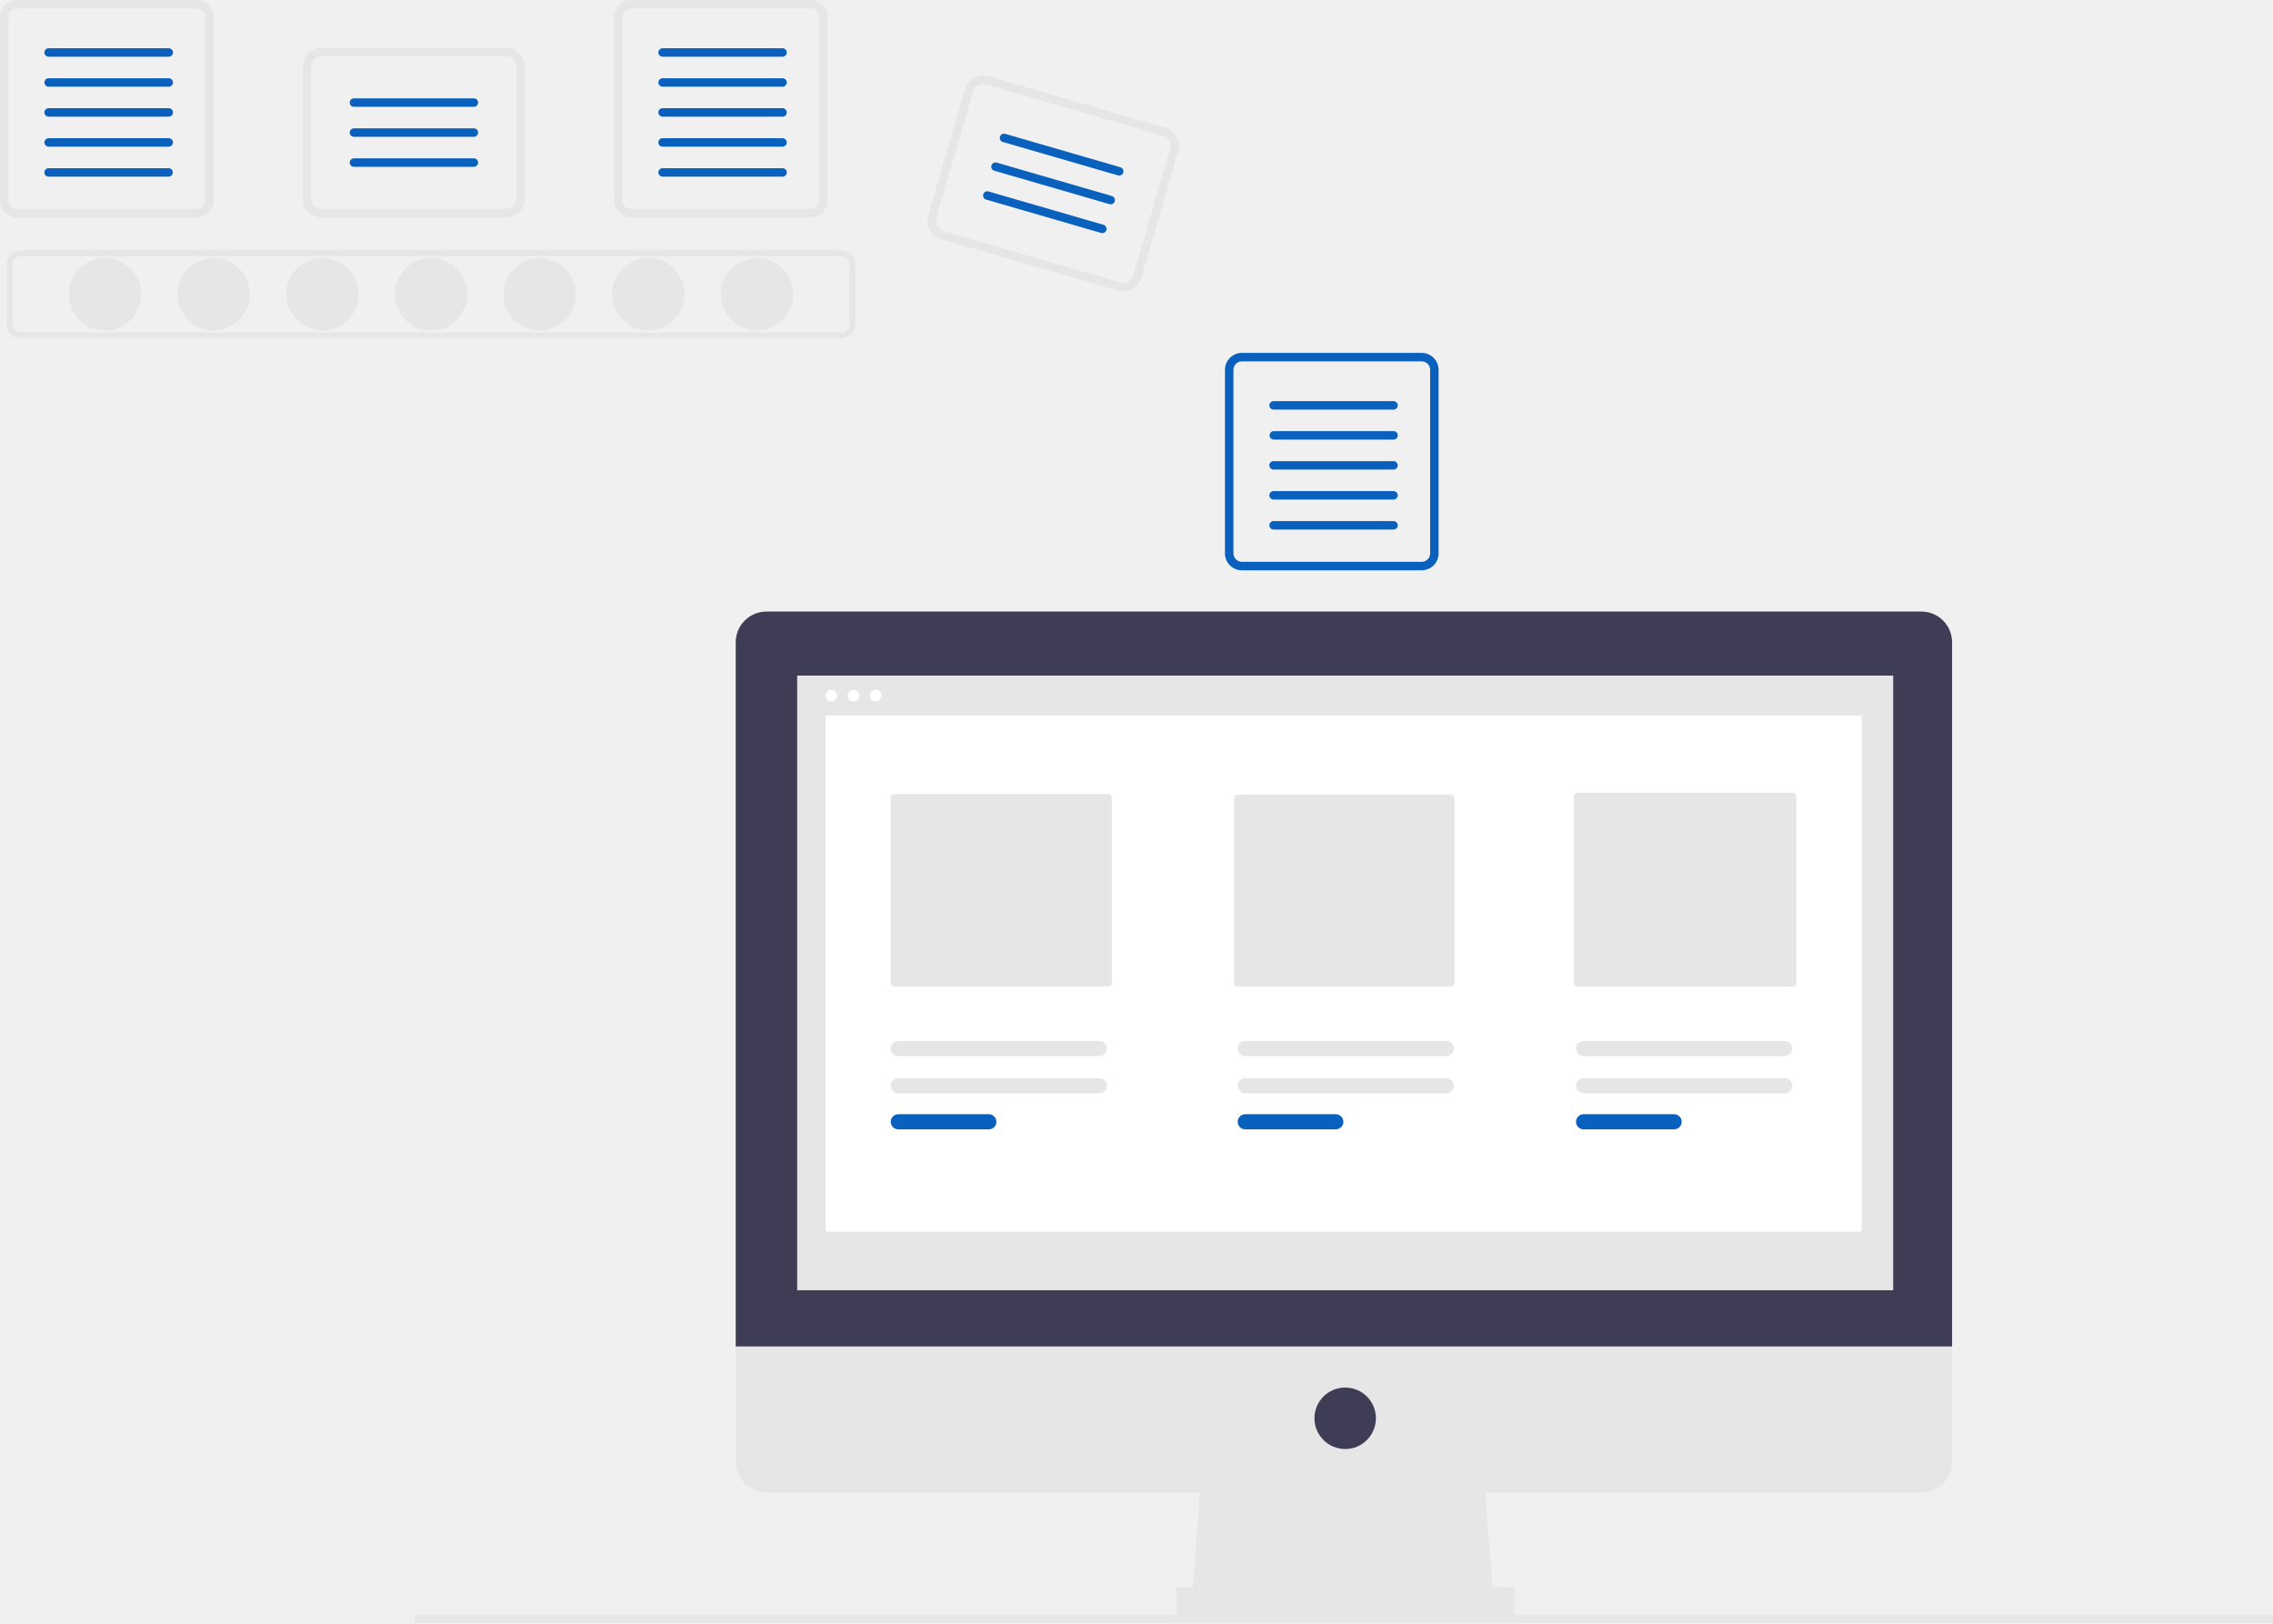
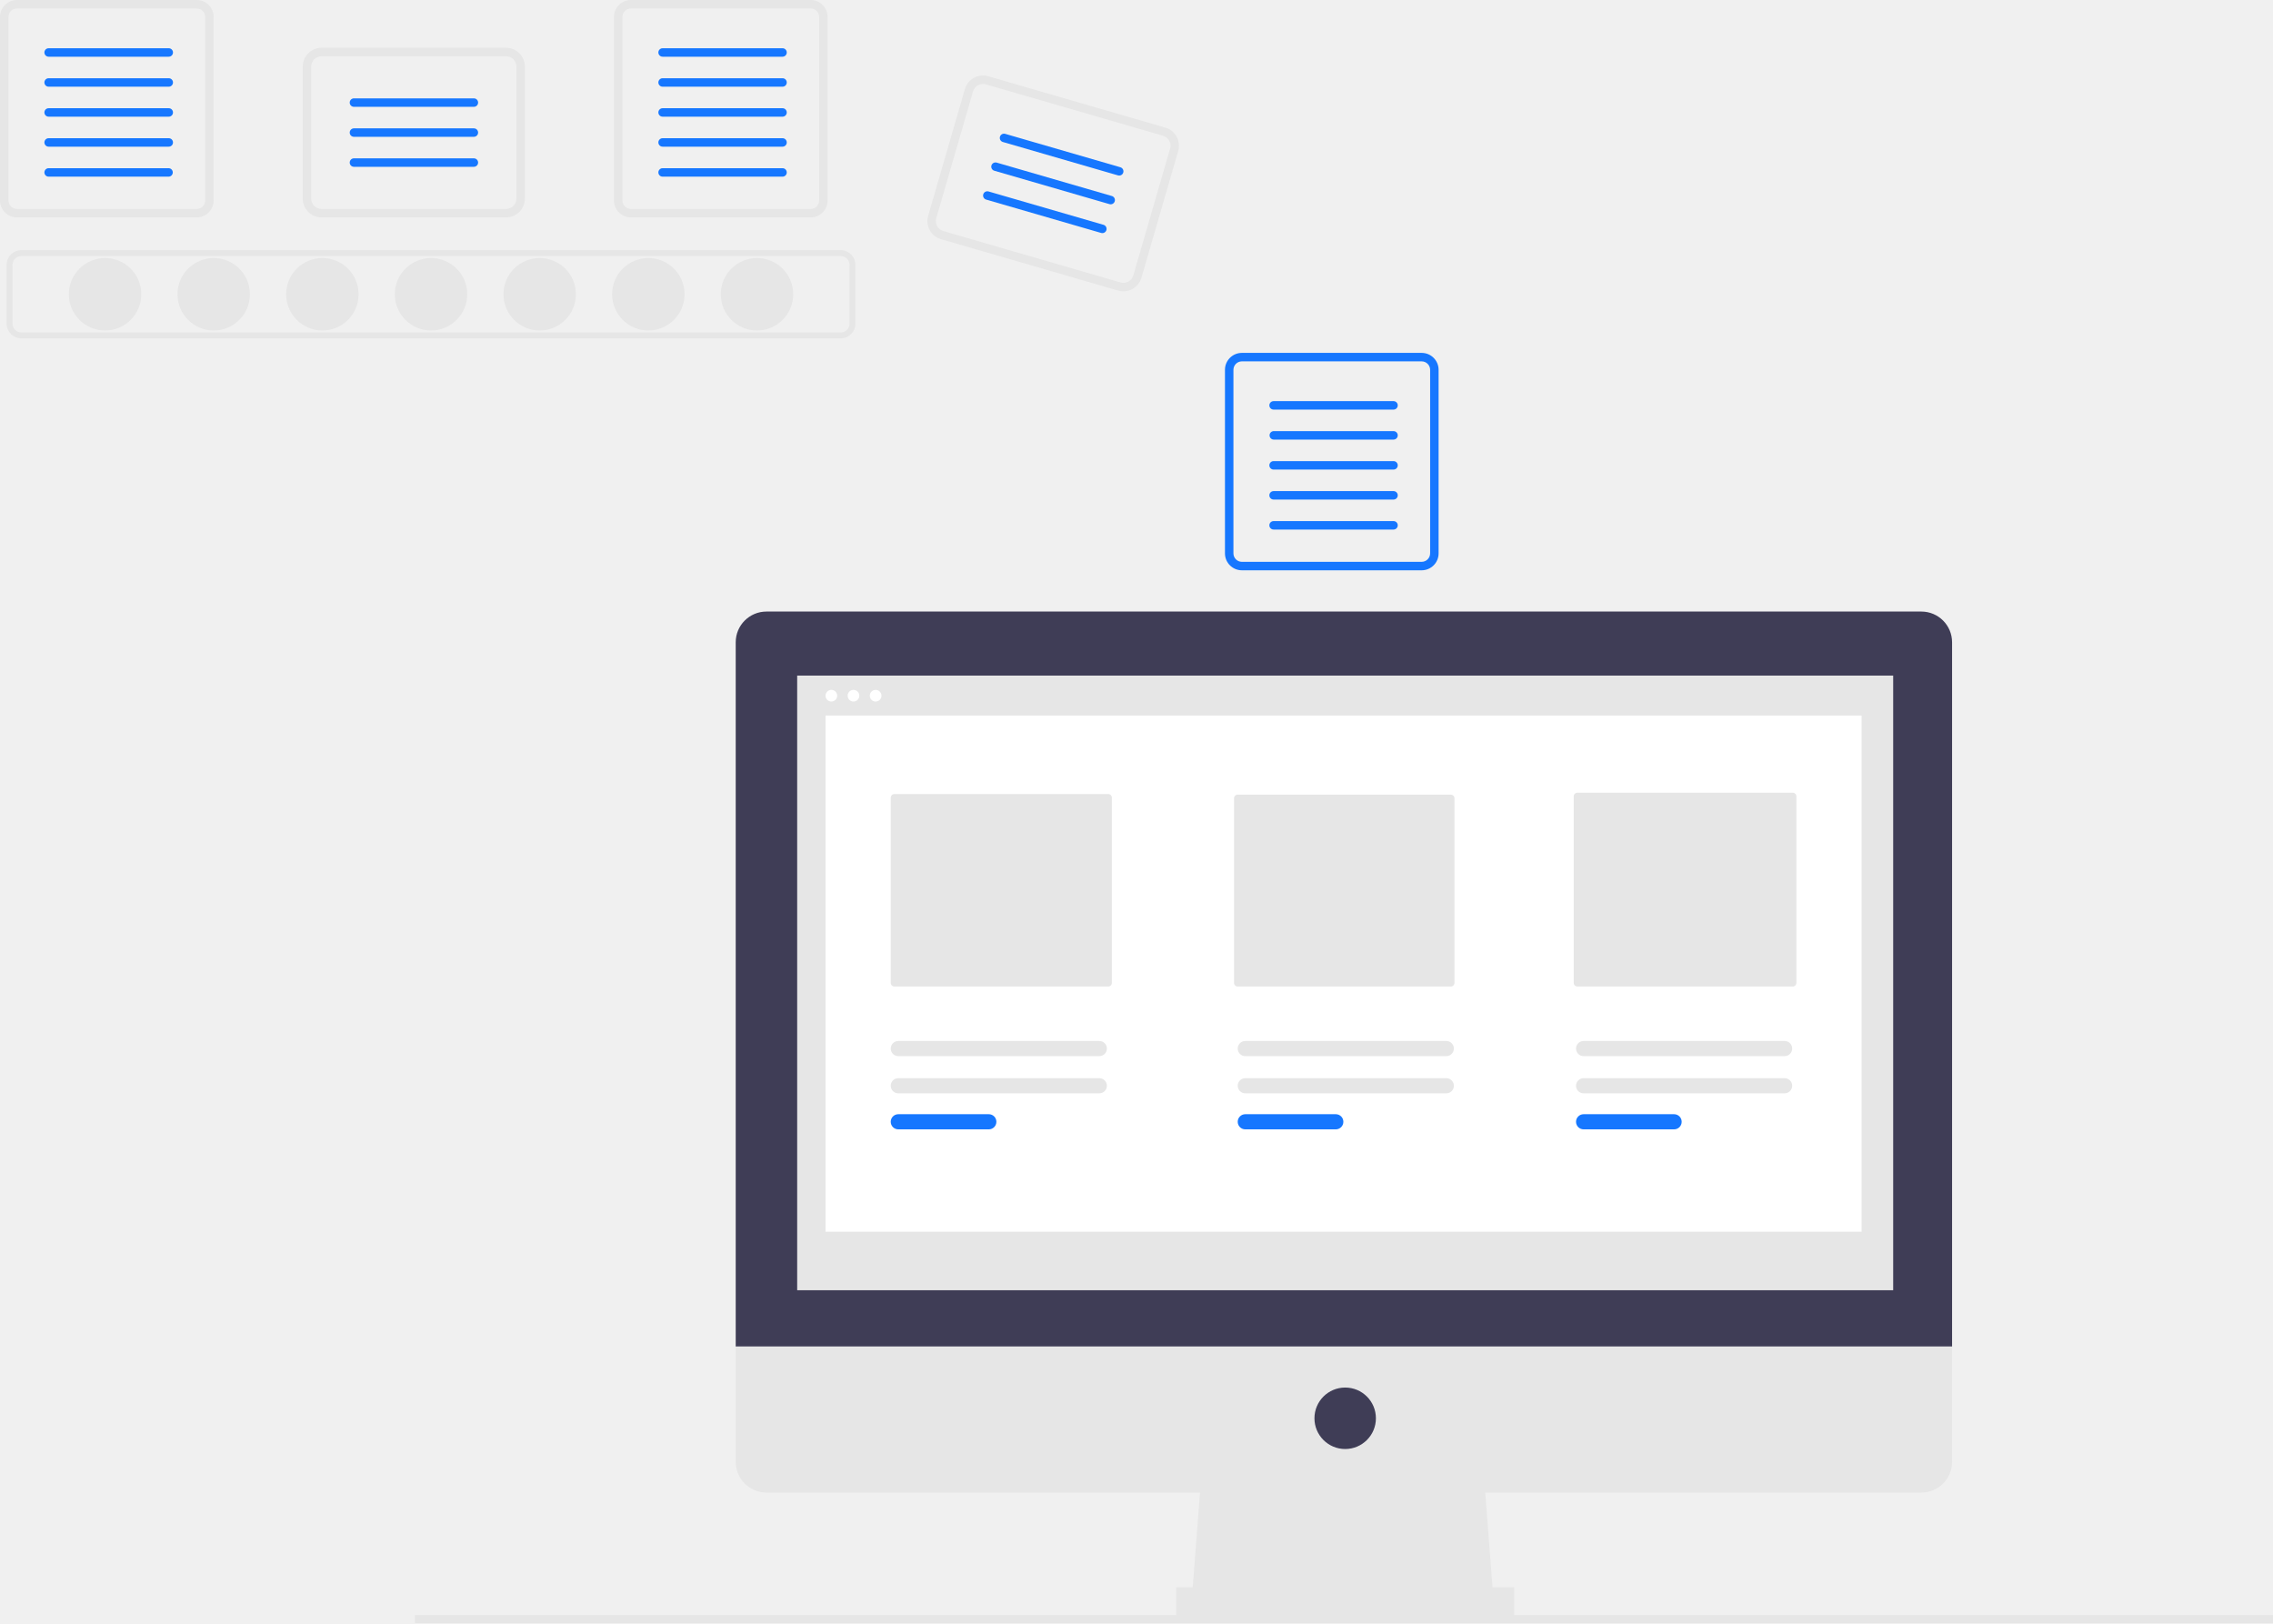
<svg xmlns="http://www.w3.org/2000/svg" id="e4fde902-34f0-42ac-83bb-70aac2088463" data-name="Layer 1" width="855.418" height="610.775" viewBox="0 0 855.418 610.775">
  <circle cx="39.536" cy="110.727" r="13.631" fill="#e6e6e6" />
  <circle cx="80.428" cy="110.727" r="13.631" fill="#e6e6e6" />
  <circle cx="121.319" cy="110.727" r="13.631" fill="#e6e6e6" />
  <circle cx="162.211" cy="110.727" r="13.631" fill="#e6e6e6" />
  <circle cx="203.103" cy="110.727" r="13.631" fill="#e6e6e6" />
  <circle cx="243.994" cy="110.727" r="13.631" fill="#e6e6e6" />
  <circle cx="284.886" cy="110.727" r="13.631" fill="#e6e6e6" />
  <path d="M488.674,271.938H180.329a5.553,5.553,0,0,1-5.547-5.547V244.287a5.553,5.553,0,0,1,5.547-5.547H488.674a5.553,5.553,0,0,1,5.547,5.547V266.391A5.553,5.553,0,0,1,488.674,271.938ZM180.329,240.959a3.332,3.332,0,0,0-3.328,3.328V266.391a3.332,3.332,0,0,0,3.328,3.328H488.674a3.332,3.332,0,0,0,3.328-3.328V244.287a3.332,3.332,0,0,0-3.328-3.328Z" transform="translate(-172.2908 -144.6123)" fill="#e6e6e6" />
  <path d="M246.317,147.799a3.191,3.191,0,0,1,3.187,3.187V220.049a3.191,3.191,0,0,1-3.187,3.187h-67.652a3.191,3.191,0,0,1-3.187-3.187V150.986a3.191,3.191,0,0,1,3.187-3.187h67.652m0-3.187h-67.652a6.374,6.374,0,0,0-6.374,6.374V220.049a6.374,6.374,0,0,0,6.374,6.374h67.652a6.374,6.374,0,0,0,6.374-6.374V150.986a6.374,6.374,0,0,0-6.374-6.374Z" transform="translate(-172.2908 -144.6123)" fill="#e6e6e6" />
-   <path d="M235.765,165.953H190.628a1.594,1.594,0,1,1,0-3.187h45.137a1.594,1.594,0,1,1,0,3.187Z" transform="translate(-172.2908 -144.6123)" fill="#0960bd" />
-   <path d="M235.765,177.238H190.628a1.594,1.594,0,1,1,0-3.187h45.137a1.594,1.594,0,1,1,0,3.187Z" transform="translate(-172.2908 -144.6123)" fill="#0960bd" />
-   <path d="M235.765,188.521H190.628a1.594,1.594,0,1,1,0-3.187h45.137a1.594,1.594,0,1,1,0,3.187Z" transform="translate(-172.2908 -144.6123)" fill="#0960bd" />
-   <path d="M235.765,199.806H190.628a1.594,1.594,0,1,1,0-3.187h45.137a1.594,1.594,0,1,1,0,3.187Z" transform="translate(-172.2908 -144.6123)" fill="#0960bd" />
-   <path d="M235.765,211.091H190.628a1.594,1.594,0,1,1,0-3.187h45.137a1.594,1.594,0,0,1,0,3.187Z" transform="translate(-172.2908 -144.6123)" fill="#0960bd" />
+   <path d="M235.765,165.953H190.628a1.594,1.594,0,1,1,0-3.187h45.137a1.594,1.594,0,1,1,0,3.187Z" transform="translate(-172.2908 -144.6123)" fill="#1677ff" />
+   <path d="M235.765,177.238H190.628a1.594,1.594,0,1,1,0-3.187h45.137a1.594,1.594,0,1,1,0,3.187Z" transform="translate(-172.2908 -144.6123)" fill="#1677ff" />
+   <path d="M235.765,188.521H190.628a1.594,1.594,0,1,1,0-3.187h45.137a1.594,1.594,0,1,1,0,3.187Z" transform="translate(-172.2908 -144.6123)" fill="#1677ff" />
+   <path d="M235.765,199.806H190.628a1.594,1.594,0,1,1,0-3.187h45.137a1.594,1.594,0,1,1,0,3.187Z" transform="translate(-172.2908 -144.6123)" fill="#1677ff" />
+   <path d="M235.765,211.091H190.628a1.594,1.594,0,1,1,0-3.187h45.137a1.594,1.594,0,0,1,0,3.187Z" transform="translate(-172.2908 -144.6123)" fill="#1677ff" />
  <path d="M477.378,147.799a3.191,3.191,0,0,1,3.187,3.187V220.049a3.191,3.191,0,0,1-3.187,3.187h-67.652a3.191,3.191,0,0,1-3.187-3.187V150.986a3.191,3.191,0,0,1,3.187-3.187h67.652m0-3.187h-67.652a6.374,6.374,0,0,0-6.374,6.374V220.049a6.374,6.374,0,0,0,6.374,6.374h67.652a6.374,6.374,0,0,0,6.374-6.374V150.986a6.374,6.374,0,0,0-6.374-6.374Z" transform="translate(-172.2908 -144.6123)" fill="#e6e6e6" />
-   <path d="M466.826,165.953H421.689a1.594,1.594,0,1,1,0-3.187h45.137a1.594,1.594,0,0,1,0,3.187Z" transform="translate(-172.2908 -144.6123)" fill="#0960bd" />
-   <path d="M466.826,177.238H421.689a1.594,1.594,0,1,1,0-3.187h45.137a1.594,1.594,0,0,1,0,3.187Z" transform="translate(-172.2908 -144.6123)" fill="#0960bd" />
-   <path d="M466.826,188.521H421.689a1.594,1.594,0,1,1,0-3.187h45.137a1.594,1.594,0,0,1,0,3.187Z" transform="translate(-172.2908 -144.6123)" fill="#0960bd" />
-   <path d="M466.826,199.806H421.689a1.594,1.594,0,1,1,0-3.187h45.137a1.594,1.594,0,0,1,0,3.187Z" transform="translate(-172.2908 -144.6123)" fill="#0960bd" />
-   <path d="M466.826,211.091H421.689a1.594,1.594,0,1,1,0-3.187h45.137a1.594,1.594,0,0,1,0,3.187Z" transform="translate(-172.2908 -144.6123)" fill="#0960bd" />
-   <path d="M707.317,280.591a3.191,3.191,0,0,1,3.187,3.187v69.063a3.191,3.191,0,0,1-3.187,3.187H639.665a3.191,3.191,0,0,1-3.187-3.187V283.778a3.191,3.191,0,0,1,3.187-3.187h67.652m0-3.187H639.665a6.374,6.374,0,0,0-6.374,6.374v69.063a6.374,6.374,0,0,0,6.374,6.374h67.652a6.374,6.374,0,0,0,6.374-6.374V283.778a6.374,6.374,0,0,0-6.374-6.374Z" transform="translate(-172.2908 -144.6123)" fill="#0960bd" />
-   <path d="M696.765,298.744H651.628a1.594,1.594,0,1,1,0-3.187h45.137a1.594,1.594,0,0,1,0,3.187Z" transform="translate(-172.2908 -144.6123)" fill="#0960bd" />
-   <path d="M696.765,310.029H651.628a1.594,1.594,0,0,1,0-3.187h45.137a1.594,1.594,0,0,1,0,3.187Z" transform="translate(-172.2908 -144.6123)" fill="#0960bd" />
-   <path d="M696.765,321.313H651.628a1.594,1.594,0,1,1,0-3.187h45.137a1.594,1.594,0,0,1,0,3.187Z" transform="translate(-172.2908 -144.6123)" fill="#0960bd" />
-   <path d="M696.765,332.597H651.628a1.594,1.594,0,1,1,0-3.187h45.137a1.594,1.594,0,0,1,0,3.187Z" transform="translate(-172.2908 -144.6123)" fill="#0960bd" />
-   <path d="M696.765,343.882H651.628a1.594,1.594,0,1,1,0-3.187h45.137a1.594,1.594,0,0,1,0,3.187Z" transform="translate(-172.2908 -144.6123)" fill="#0960bd" />
+   <path d="M466.826,165.953H421.689a1.594,1.594,0,1,1,0-3.187h45.137a1.594,1.594,0,0,1,0,3.187Z" transform="translate(-172.2908 -144.6123)" fill="#1677ff" />
+   <path d="M466.826,177.238H421.689a1.594,1.594,0,1,1,0-3.187h45.137a1.594,1.594,0,0,1,0,3.187Z" transform="translate(-172.2908 -144.6123)" fill="#1677ff" />
+   <path d="M466.826,188.521H421.689a1.594,1.594,0,1,1,0-3.187h45.137a1.594,1.594,0,0,1,0,3.187Z" transform="translate(-172.2908 -144.6123)" fill="#1677ff" />
+   <path d="M466.826,199.806H421.689a1.594,1.594,0,1,1,0-3.187h45.137a1.594,1.594,0,0,1,0,3.187Z" transform="translate(-172.2908 -144.6123)" fill="#1677ff" />
+   <path d="M466.826,211.091H421.689a1.594,1.594,0,1,1,0-3.187h45.137a1.594,1.594,0,0,1,0,3.187Z" transform="translate(-172.2908 -144.6123)" fill="#1677ff" />
+   <path d="M707.317,280.591a3.191,3.191,0,0,1,3.187,3.187v69.063a3.191,3.191,0,0,1-3.187,3.187H639.665a3.191,3.191,0,0,1-3.187-3.187V283.778a3.191,3.191,0,0,1,3.187-3.187h67.652m0-3.187H639.665a6.374,6.374,0,0,0-6.374,6.374v69.063a6.374,6.374,0,0,0,6.374,6.374h67.652a6.374,6.374,0,0,0,6.374-6.374V283.778a6.374,6.374,0,0,0-6.374-6.374Z" transform="translate(-172.2908 -144.6123)" fill="#1677ff" />
+   <path d="M696.765,298.744H651.628a1.594,1.594,0,1,1,0-3.187h45.137a1.594,1.594,0,0,1,0,3.187Z" transform="translate(-172.2908 -144.6123)" fill="#1677ff" />
+   <path d="M696.765,310.029H651.628a1.594,1.594,0,0,1,0-3.187h45.137a1.594,1.594,0,0,1,0,3.187Z" transform="translate(-172.2908 -144.6123)" fill="#1677ff" />
+   <path d="M696.765,321.313H651.628a1.594,1.594,0,1,1,0-3.187h45.137a1.594,1.594,0,0,1,0,3.187Z" transform="translate(-172.2908 -144.6123)" fill="#1677ff" />
+   <path d="M696.765,332.597H651.628a1.594,1.594,0,1,1,0-3.187h45.137a1.594,1.594,0,0,1,0,3.187Z" transform="translate(-172.2908 -144.6123)" fill="#1677ff" />
+   <path d="M696.765,343.882H651.628a1.594,1.594,0,1,1,0-3.187h45.137a1.594,1.594,0,0,1,0,3.187Z" transform="translate(-172.2908 -144.6123)" fill="#1677ff" />
  <path d="M362.733,226.423H293.309a7.09,7.09,0,0,1-7.081-7.081V169.665a7.09,7.09,0,0,1,7.081-7.082h69.423a7.09,7.09,0,0,1,7.082,7.082V219.342A7.09,7.09,0,0,1,362.733,226.423ZM293.309,165.77a3.899,3.899,0,0,0-3.894,3.895V219.342a3.899,3.899,0,0,0,3.894,3.894h69.423a3.899,3.899,0,0,0,3.895-3.894V169.665a3.9,3.9,0,0,0-3.895-3.895Z" transform="translate(-172.2908 -144.6123)" fill="#e6e6e6" />
-   <path d="M350.59,184.812H305.453a1.594,1.594,0,0,1,0-3.187H350.59a1.594,1.594,0,1,1,0,3.187Z" transform="translate(-172.2908 -144.6123)" fill="#0960bd" />
-   <path d="M350.59,196.097H305.453a1.594,1.594,0,0,1,0-3.187H350.59a1.594,1.594,0,1,1,0,3.187Z" transform="translate(-172.2908 -144.6123)" fill="#0960bd" />
-   <path d="M350.59,207.381H305.453a1.594,1.594,0,0,1,0-3.187H350.59a1.594,1.594,0,1,1,0,3.187Z" transform="translate(-172.2908 -144.6123)" fill="#0960bd" />
+   <path d="M350.59,184.812H305.453a1.594,1.594,0,0,1,0-3.187H350.59a1.594,1.594,0,1,1,0,3.187Z" transform="translate(-172.2908 -144.6123)" fill="#1677ff" />
+   <path d="M350.59,196.097H305.453a1.594,1.594,0,0,1,0-3.187H350.59a1.594,1.594,0,1,1,0,3.187Z" transform="translate(-172.2908 -144.6123)" fill="#1677ff" />
+   <path d="M350.59,207.381H305.453a1.594,1.594,0,0,1,0-3.187H350.59a1.594,1.594,0,1,1,0,3.187Z" transform="translate(-172.2908 -144.6123)" fill="#1677ff" />
  <path d="M593.091,253.95,526.415,234.614a7.09,7.09,0,0,1-4.829-8.774l13.836-47.711a7.09,7.09,0,0,1,8.774-4.83l66.676,19.336a7.09,7.09,0,0,1,4.829,8.774l-13.836,47.711A7.09,7.09,0,0,1,593.091,253.95Zm-49.783-77.589a3.899,3.899,0,0,0-4.825,2.656L524.647,226.728a3.899,3.899,0,0,0,2.656,4.825l66.676,19.336a3.899,3.899,0,0,0,4.826-2.655l13.836-47.711a3.9,3.9,0,0,0-2.656-4.826Z" transform="translate(-172.2908 -144.6123)" fill="#e6e6e6" />
-   <path d="M593.018,210.604l-43.351-12.572a1.594,1.594,0,0,1,.888-3.061L593.906,207.543a1.594,1.594,0,1,1-.888,3.061Z" transform="translate(-172.2908 -144.6123)" fill="#0960bd" />
-   <path d="M589.875,221.442,546.524,208.87a1.594,1.594,0,1,1,.888-3.061L590.763,218.381a1.594,1.594,0,0,1-.888,3.061Z" transform="translate(-172.2908 -144.6123)" fill="#0960bd" />
-   <path d="M586.732,232.28l-43.351-12.572a1.594,1.594,0,0,1,.888-3.061l43.351,12.572a1.594,1.594,0,0,1-.888,3.061Z" transform="translate(-172.2908 -144.6123)" fill="#0960bd" />
+   <path d="M593.018,210.604l-43.351-12.572a1.594,1.594,0,0,1,.888-3.061L593.906,207.543a1.594,1.594,0,1,1-.888,3.061Z" transform="translate(-172.2908 -144.6123)" fill="#1677ff" />
+   <path d="M589.875,221.442,546.524,208.87a1.594,1.594,0,1,1,.888-3.061L590.763,218.381a1.594,1.594,0,0,1-.888,3.061Z" transform="translate(-172.2908 -144.6123)" fill="#1677ff" />
+   <path d="M586.732,232.28l-43.351-12.572a1.594,1.594,0,0,1,.888-3.061l43.351,12.572a1.594,1.594,0,0,1-.888,3.061Z" transform="translate(-172.2908 -144.6123)" fill="#1677ff" />
  <rect x="156.106" y="607.775" width="699.312" height="3" fill="#e6e6e6" />
  <polygon points="562.14 603.085 448.421 603.085 452.276 552.973 558.285 552.973 562.14 603.085" fill="#e6e6e6" />
  <rect x="442.639" y="597.303" width="127.21" height="11.565" fill="#e6e6e6" />
  <path d="M895.371,374.74H460.735a11.565,11.565,0,0,0-11.565,11.565h0V651.327H906.935V386.305a11.565,11.565,0,0,0-11.565-11.565Z" transform="translate(-172.2908 -144.6123)" fill="#3f3d56" />
  <path d="M449.171,651.327v43.367a11.565,11.565,0,0,0,11.565,11.565H895.371a11.565,11.565,0,0,0,11.565-11.565h0V651.327Z" transform="translate(-172.2908 -144.6123)" fill="#e6e6e6" />
  <rect x="300.009" y="254.221" width="412.47" height="231.292" fill="#e6e6e6" />
  <circle cx="506.244" cy="533.698" r="11.565" fill="#3f3d56" />
  <circle cx="312.87" cy="261.795" r="2.195" fill="#fff" />
  <circle cx="321.2" cy="261.795" r="2.195" fill="#fff" />
  <circle cx="329.531" cy="261.795" r="2.195" fill="#fff" />
  <rect x="310.675" y="269.253" width="389.916" height="194.247" fill="#fff" />
  <path d="M508.885,443.411a1.38,1.38,0,0,0-1.378,1.378v69.676a1.38,1.38,0,0,0,1.378,1.378H589.349a1.38,1.38,0,0,0,1.378-1.378V444.79a1.38,1.38,0,0,0-1.378-1.378Z" transform="translate(-172.2908 -144.6123)" fill="#e6e6e6" />
  <path d="M638.081,443.635a1.38,1.38,0,0,0-1.379,1.378v69.452a1.38,1.38,0,0,0,1.379,1.378h80.208a1.38,1.38,0,0,0,1.378-1.378V445.014a1.38,1.38,0,0,0-1.378-1.378Z" transform="translate(-172.2908 -144.6123)" fill="#e6e6e6" />
  <path d="M765.922,442.907a1.38,1.38,0,0,0-1.378,1.378v70.18a1.38,1.38,0,0,0,1.378,1.378h81.042a1.38,1.38,0,0,0,1.378-1.378V444.286a1.38,1.38,0,0,0-1.378-1.378Z" transform="translate(-172.2908 -144.6123)" fill="#e6e6e6" />
  <path d="M510.356,550.333a2.85,2.85,0,0,0,0,5.7h75.652a2.85,2.85,0,0,0,0-5.7Z" transform="translate(-172.2908 -144.6123)" fill="#e6e6e6" />
-   <path d="M510.356,563.889a2.85,2.85,0,0,0,0,5.7h34.062a2.85,2.85,0,0,0,0-5.7Z" transform="translate(-172.2908 -144.6123)" fill="#0960bd" />
+   <path d="M510.356,563.889a2.85,2.85,0,0,0,0,5.7h34.062a2.85,2.85,0,0,0,0-5.7Z" transform="translate(-172.2908 -144.6123)" fill="#1677ff" />
  <path d="M640.94,550.333a2.85,2.85,0,0,0,0,5.7h75.652a2.85,2.85,0,0,0,0-5.7Z" transform="translate(-172.2908 -144.6123)" fill="#e6e6e6" />
-   <path d="M640.94,563.889a2.85,2.85,0,0,0,0,5.7h34.062a2.85,2.85,0,0,0,0-5.7Z" transform="translate(-172.2908 -144.6123)" fill="#0960bd" />
+   <path d="M640.94,563.889a2.85,2.85,0,0,0,0,5.7h34.062a2.85,2.85,0,0,0,0-5.7Z" transform="translate(-172.2908 -144.6123)" fill="#1677ff" />
  <path d="M768.26,550.333a2.85,2.85,0,0,0,0,5.7h75.652a2.85,2.85,0,0,0,0-5.7Z" transform="translate(-172.2908 -144.6123)" fill="#e6e6e6" />
  <path d="M510.356,536.333a2.85,2.85,0,0,0,0,5.7h75.652a2.85,2.85,0,0,0,0-5.7Z" transform="translate(-172.2908 -144.6123)" fill="#e6e6e6" />
  <path d="M640.94,536.333a2.85,2.85,0,0,0,0,5.7h75.652a2.85,2.85,0,0,0,0-5.7Z" transform="translate(-172.2908 -144.6123)" fill="#e6e6e6" />
  <path d="M768.26,536.333a2.85,2.85,0,0,0,0,5.7h75.652a2.85,2.85,0,0,0,0-5.7Z" transform="translate(-172.2908 -144.6123)" fill="#e6e6e6" />
-   <path d="M768.26,563.889a2.85,2.85,0,0,0,0,5.7H802.322a2.85,2.85,0,0,0,0-5.7Z" transform="translate(-172.2908 -144.6123)" fill="#0960bd" />
+   <path d="M768.26,563.889a2.85,2.85,0,0,0,0,5.7H802.322a2.85,2.85,0,0,0,0-5.7Z" transform="translate(-172.2908 -144.6123)" fill="#1677ff" />
</svg>
